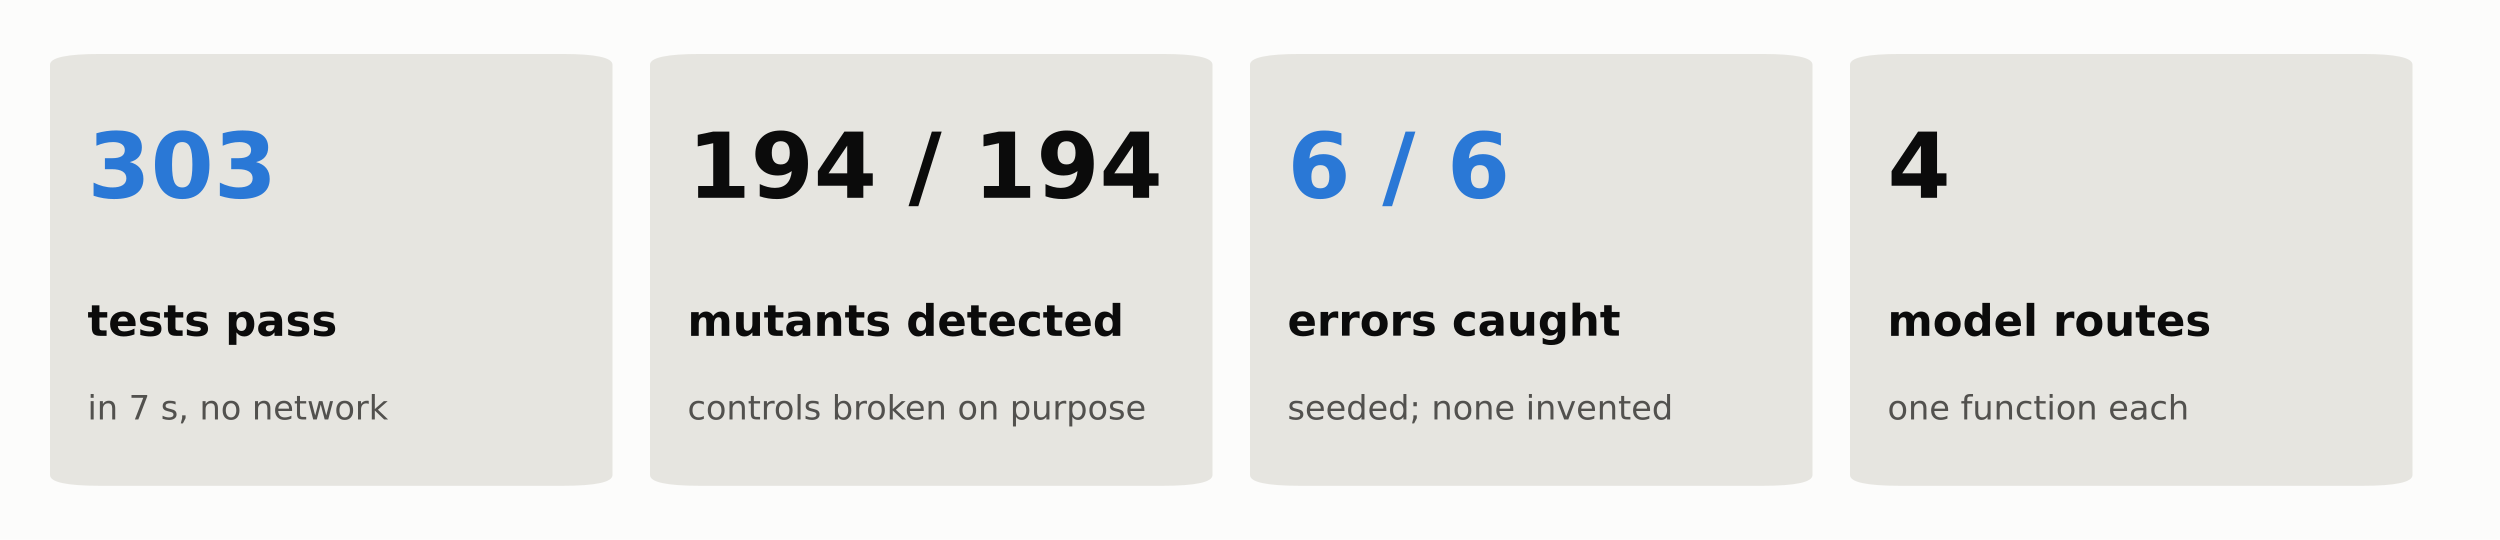
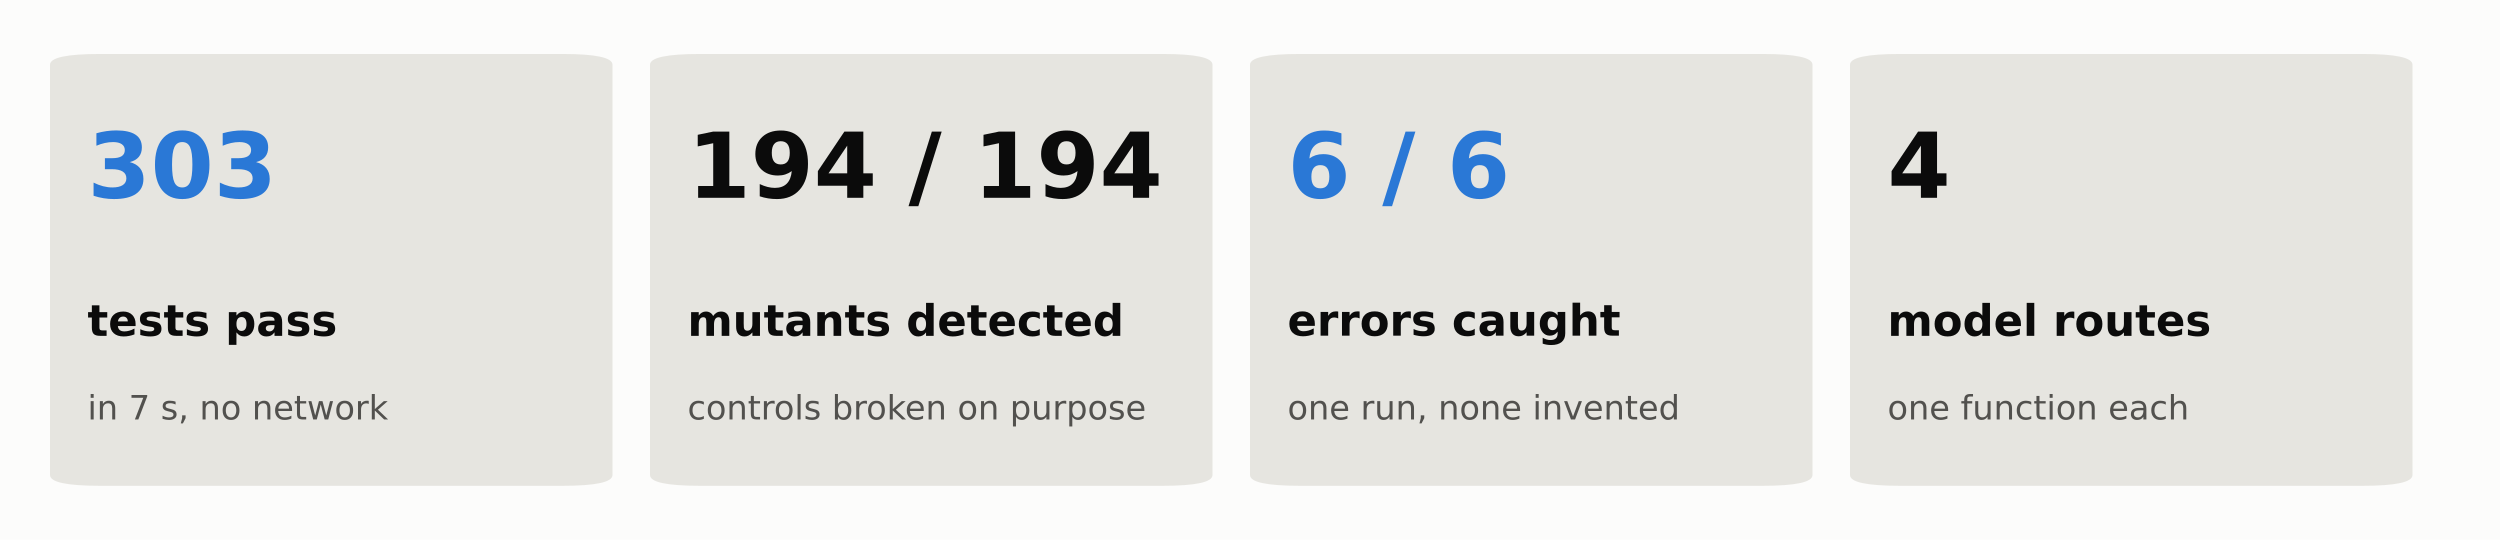
<svg xmlns="http://www.w3.org/2000/svg" xmlns:xlink="http://www.w3.org/1999/xlink" width="633.6pt" height="136.8pt" viewBox="0 0 633.6 136.8" version="1.1">
  <defs>
    <style type="text/css">*{stroke-linejoin: round; stroke-linecap: butt}</style>
  </defs>
  <g id="figure_1">
    <g id="patch_1">
      <path d="M 0 136.8  L 633.6 136.8  L 633.6 0  L 0 0  z " style="fill: #fcfcfb" />
    </g>
    <g id="patch_2">
      <path d="M 25.344 123.12  L 142.56 123.12  Q 155.232 123.12 155.232 120.384  L 155.232 16.416  Q 155.232 13.68 142.56 13.68  L 25.344 13.68  Q 12.672 13.68 12.672 16.416  L 12.672 120.384  Q 12.672 123.12 25.344 123.12  z " style="fill: #e6e5e0" />
    </g>
    <g id="patch_3">
      <path d="M 177.408 123.12  L 294.624 123.12  Q 307.296 123.12 307.296 120.384  L 307.296 16.416  Q 307.296 13.68 294.624 13.68  L 177.408 13.68  Q 164.736 13.68 164.736 16.416  L 164.736 120.384  Q 164.736 123.12 177.408 123.12  z " style="fill: #e6e5e0" />
    </g>
    <g id="patch_4">
      <path d="M 329.472 123.12  L 446.688 123.12  Q 459.36 123.12 459.36 120.384  L 459.36 16.416  Q 459.36 13.68 446.688 13.68  L 329.472 13.68  Q 316.8 13.68 316.8 16.416  L 316.8 120.384  Q 316.8 123.12 329.472 123.12  z " style="fill: #e6e5e0" />
    </g>
    <g id="patch_5">
      <path d="M 481.536 123.12  L 598.752 123.12  Q 611.424 123.12 611.424 120.384  L 611.424 16.416  Q 611.424 13.68 598.752 13.68  L 481.536 13.68  Q 468.864 13.68 468.864 16.416  L 468.864 120.384  Q 468.864 123.12 481.536 123.12  z " style="fill: #e6e5e0" />
    </g>
    <g id="text_1">
      <g style="fill: #2a78d6" transform="translate(22.176 50.12256) scale(0.23 -0.23)">
        <defs>
          <path id="DejaVuSans-Bold-33" d="M 2981 2516  Q 3453 2394 3698 2092  Q 3944 1791 3944 1325  Q 3944 631 3412 270  Q 2881 -91 1863 -91  Q 1503 -91 1142 -33  Q 781 25 428 141  L 428 1069  Q 766 900 1098 814  Q 1431 728 1753 728  Q 2231 728 2486 893  Q 2741 1059 2741 1369  Q 2741 1688 2480 1852  Q 2219 2016 1709 2016  L 1228 2016  L 1228 2791  L 1734 2791  Q 2188 2791 2409 2933  Q 2631 3075 2631 3366  Q 2631 3634 2415 3781  Q 2200 3928 1806 3928  Q 1516 3928 1219 3862  Q 922 3797 628 3669  L 628 4550  Q 984 4650 1334 4700  Q 1684 4750 2022 4750  Q 2931 4750 3382 4451  Q 3834 4153 3834 3553  Q 3834 3144 3618 2883  Q 3403 2622 2981 2516  z " transform="scale(0.015625)" />
          <path id="DejaVuSans-Bold-30" d="M 2944 2338  Q 2944 3213 2780 3570  Q 2616 3928 2228 3928  Q 1841 3928 1675 3570  Q 1509 3213 1509 2338  Q 1509 1453 1675 1090  Q 1841 728 2228 728  Q 2613 728 2778 1090  Q 2944 1453 2944 2338  z M 4147 2328  Q 4147 1169 3647 539  Q 3147 -91 2228 -91  Q 1306 -91 806 539  Q 306 1169 306 2328  Q 306 3491 806 4120  Q 1306 4750 2228 4750  Q 3147 4750 3647 4120  Q 4147 3491 4147 2328  z " transform="scale(0.015625)" />
        </defs>
        <use xlink:href="#DejaVuSans-Bold-33" />
        <use xlink:href="#DejaVuSans-Bold-30" x="69.58" />
        <use xlink:href="#DejaVuSans-Bold-33" x="139.16" />
      </g>
    </g>
    <g id="text_2">
      <g style="fill: #0b0b0b" transform="translate(22.176 85.11531) scale(0.11 -0.11)">
        <defs>
          <path id="DejaVuSans-Bold-74" d="M 1759 4494  L 1759 3500  L 2913 3500  L 2913 2700  L 1759 2700  L 1759 1216  Q 1759 972 1856 886  Q 1953 800 2241 800  L 2816 800  L 2816 0  L 1856 0  Q 1194 0 917 276  Q 641 553 641 1216  L 641 2700  L 84 2700  L 84 3500  L 641 3500  L 641 4494  L 1759 4494  z " transform="scale(0.015625)" />
          <path id="DejaVuSans-Bold-65" d="M 4031 1759  L 4031 1441  L 1416 1441  Q 1456 1047 1700 850  Q 1944 653 2381 653  Q 2734 653 3104 758  Q 3475 863 3866 1075  L 3866 213  Q 3469 63 3072 -14  Q 2675 -91 2278 -91  Q 1328 -91 801 392  Q 275 875 275 1747  Q 275 2603 792 3093  Q 1309 3584 2216 3584  Q 3041 3584 3536 3087  Q 4031 2591 4031 1759  z M 2881 2131  Q 2881 2450 2695 2645  Q 2509 2841 2209 2841  Q 1884 2841 1681 2658  Q 1478 2475 1428 2131  L 2881 2131  z " transform="scale(0.015625)" />
          <path id="DejaVuSans-Bold-73" d="M 3272 3391  L 3272 2541  Q 2913 2691 2578 2766  Q 2244 2841 1947 2841  Q 1628 2841 1473 2761  Q 1319 2681 1319 2516  Q 1319 2381 1436 2309  Q 1553 2238 1856 2203  L 2053 2175  Q 2913 2066 3209 1816  Q 3506 1566 3506 1031  Q 3506 472 3093 190  Q 2681 -91 1863 -91  Q 1516 -91 1145 -36  Q 775 19 384 128  L 384 978  Q 719 816 1070 734  Q 1422 653 1784 653  Q 2113 653 2278 743  Q 2444 834 2444 1013  Q 2444 1163 2330 1236  Q 2216 1309 1875 1350  L 1678 1375  Q 931 1469 631 1722  Q 331 1975 331 2491  Q 331 3047 712 3315  Q 1094 3584 1881 3584  Q 2191 3584 2531 3537  Q 2872 3491 3272 3391  z " transform="scale(0.015625)" />
          <path id="DejaVuSans-Bold-20" transform="scale(0.015625)" />
          <path id="DejaVuSans-Bold-70" d="M 1656 506  L 1656 -1331  L 538 -1331  L 538 3500  L 1656 3500  L 1656 2988  Q 1888 3294 2169 3439  Q 2450 3584 2816 3584  Q 3463 3584 3878 3070  Q 4294 2556 4294 1747  Q 4294 938 3878 423  Q 3463 -91 2816 -91  Q 2450 -91 2169 54  Q 1888 200 1656 506  z M 2400 2772  Q 2041 2772 1848 2508  Q 1656 2244 1656 1747  Q 1656 1250 1848 986  Q 2041 722 2400 722  Q 2759 722 2948 984  Q 3138 1247 3138 1747  Q 3138 2247 2948 2509  Q 2759 2772 2400 2772  z " transform="scale(0.015625)" />
          <path id="DejaVuSans-Bold-61" d="M 2106 1575  Q 1756 1575 1579 1456  Q 1403 1338 1403 1106  Q 1403 894 1545 773  Q 1688 653 1941 653  Q 2256 653 2472 879  Q 2688 1106 2688 1447  L 2688 1575  L 2106 1575  z M 3816 1997  L 3816 0  L 2688 0  L 2688 519  Q 2463 200 2181 54  Q 1900 -91 1497 -91  Q 953 -91 614 226  Q 275 544 275 1050  Q 275 1666 698 1953  Q 1122 2241 2028 2241  L 2688 2241  L 2688 2328  Q 2688 2594 2478 2717  Q 2269 2841 1825 2841  Q 1466 2841 1156 2769  Q 847 2697 581 2553  L 581 3406  Q 941 3494 1303 3539  Q 1666 3584 2028 3584  Q 2975 3584 3395 3211  Q 3816 2838 3816 1997  z " transform="scale(0.015625)" />
        </defs>
        <use xlink:href="#DejaVuSans-Bold-74" />
        <use xlink:href="#DejaVuSans-Bold-65" x="47.803" />
        <use xlink:href="#DejaVuSans-Bold-73" x="115.625" />
        <use xlink:href="#DejaVuSans-Bold-74" x="175.146" />
        <use xlink:href="#DejaVuSans-Bold-73" x="222.949" />
        <use xlink:href="#DejaVuSans-Bold-20" x="282.471" />
        <use xlink:href="#DejaVuSans-Bold-70" x="317.285" />
        <use xlink:href="#DejaVuSans-Bold-61" x="388.867" />
        <use xlink:href="#DejaVuSans-Bold-73" x="456.348" />
        <use xlink:href="#DejaVuSans-Bold-73" x="515.869" />
      </g>
    </g>
    <g id="text_3">
      <g style="fill: #52514e" transform="translate(22.176 106.3135) scale(0.085 -0.085)">
        <defs>
          <path id="DejaVuSans-69" d="M 603 3500  L 1178 3500  L 1178 0  L 603 0  L 603 3500  z M 603 4863  L 1178 4863  L 1178 4134  L 603 4134  L 603 4863  z " transform="scale(0.015625)" />
          <path id="DejaVuSans-6e" d="M 3513 2113  L 3513 0  L 2938 0  L 2938 2094  Q 2938 2591 2744 2837  Q 2550 3084 2163 3084  Q 1697 3084 1428 2787  Q 1159 2491 1159 1978  L 1159 0  L 581 0  L 581 3500  L 1159 3500  L 1159 2956  Q 1366 3272 1645 3428  Q 1925 3584 2291 3584  Q 2894 3584 3203 3211  Q 3513 2838 3513 2113  z " transform="scale(0.015625)" />
          <path id="DejaVuSans-20" transform="scale(0.015625)" />
          <path id="DejaVuSans-37" d="M 525 4666  L 3525 4666  L 3525 4397  L 1831 0  L 1172 0  L 2766 4134  L 525 4134  L 525 4666  z " transform="scale(0.015625)" />
          <path id="DejaVuSans-73" d="M 2834 3397  L 2834 2853  Q 2591 2978 2328 3040  Q 2066 3103 1784 3103  Q 1356 3103 1142 2972  Q 928 2841 928 2578  Q 928 2378 1081 2264  Q 1234 2150 1697 2047  L 1894 2003  Q 2506 1872 2764 1633  Q 3022 1394 3022 966  Q 3022 478 2636 193  Q 2250 -91 1575 -91  Q 1294 -91 989 -36  Q 684 19 347 128  L 347 722  Q 666 556 975 473  Q 1284 391 1588 391  Q 1994 391 2212 530  Q 2431 669 2431 922  Q 2431 1156 2273 1281  Q 2116 1406 1581 1522  L 1381 1569  Q 847 1681 609 1914  Q 372 2147 372 2553  Q 372 3047 722 3315  Q 1072 3584 1716 3584  Q 2034 3584 2315 3537  Q 2597 3491 2834 3397  z " transform="scale(0.015625)" />
          <path id="DejaVuSans-2c" d="M 750 794  L 1409 794  L 1409 256  L 897 -744  L 494 -744  L 750 256  L 750 794  z " transform="scale(0.015625)" />
          <path id="DejaVuSans-6f" d="M 1959 3097  Q 1497 3097 1228 2736  Q 959 2375 959 1747  Q 959 1119 1226 758  Q 1494 397 1959 397  Q 2419 397 2687 759  Q 2956 1122 2956 1747  Q 2956 2369 2687 2733  Q 2419 3097 1959 3097  z M 1959 3584  Q 2709 3584 3137 3096  Q 3566 2609 3566 1747  Q 3566 888 3137 398  Q 2709 -91 1959 -91  Q 1206 -91 779 398  Q 353 888 353 1747  Q 353 2609 779 3096  Q 1206 3584 1959 3584  z " transform="scale(0.015625)" />
          <path id="DejaVuSans-65" d="M 3597 1894  L 3597 1613  L 953 1613  Q 991 1019 1311 708  Q 1631 397 2203 397  Q 2534 397 2845 478  Q 3156 559 3463 722  L 3463 178  Q 3153 47 2828 -22  Q 2503 -91 2169 -91  Q 1331 -91 842 396  Q 353 884 353 1716  Q 353 2575 817 3079  Q 1281 3584 2069 3584  Q 2775 3584 3186 3129  Q 3597 2675 3597 1894  z M 3022 2063  Q 3016 2534 2758 2815  Q 2500 3097 2075 3097  Q 1594 3097 1305 2825  Q 1016 2553 972 2059  L 3022 2063  z " transform="scale(0.015625)" />
          <path id="DejaVuSans-74" d="M 1172 4494  L 1172 3500  L 2356 3500  L 2356 3053  L 1172 3053  L 1172 1153  Q 1172 725 1289 603  Q 1406 481 1766 481  L 2356 481  L 2356 0  L 1766 0  Q 1100 0 847 248  Q 594 497 594 1153  L 594 3053  L 172 3053  L 172 3500  L 594 3500  L 594 4494  L 1172 4494  z " transform="scale(0.015625)" />
          <path id="DejaVuSans-77" d="M 269 3500  L 844 3500  L 1563 769  L 2278 3500  L 2956 3500  L 3675 769  L 4391 3500  L 4966 3500  L 4050 0  L 3372 0  L 2619 2869  L 1863 0  L 1184 0  L 269 3500  z " transform="scale(0.015625)" />
          <path id="DejaVuSans-72" d="M 2631 2963  Q 2534 3019 2420 3045  Q 2306 3072 2169 3072  Q 1681 3072 1420 2755  Q 1159 2438 1159 1844  L 1159 0  L 581 0  L 581 3500  L 1159 3500  L 1159 2956  Q 1341 3275 1631 3429  Q 1922 3584 2338 3584  Q 2397 3584 2469 3576  Q 2541 3569 2628 3553  L 2631 2963  z " transform="scale(0.015625)" />
          <path id="DejaVuSans-6b" d="M 581 4863  L 1159 4863  L 1159 1991  L 2875 3500  L 3609 3500  L 1753 1863  L 3688 0  L 2938 0  L 1159 1709  L 1159 0  L 581 0  L 581 4863  z " transform="scale(0.015625)" />
        </defs>
        <use xlink:href="#DejaVuSans-69" />
        <use xlink:href="#DejaVuSans-6e" x="27.783" />
        <use xlink:href="#DejaVuSans-20" x="91.162" />
        <use xlink:href="#DejaVuSans-37" x="122.949" />
        <use xlink:href="#DejaVuSans-20" x="186.572" />
        <use xlink:href="#DejaVuSans-73" x="218.359" />
        <use xlink:href="#DejaVuSans-2c" x="270.459" />
        <use xlink:href="#DejaVuSans-20" x="302.246" />
        <use xlink:href="#DejaVuSans-6e" x="334.033" />
        <use xlink:href="#DejaVuSans-6f" x="397.412" />
        <use xlink:href="#DejaVuSans-20" x="458.594" />
        <use xlink:href="#DejaVuSans-6e" x="490.381" />
        <use xlink:href="#DejaVuSans-65" x="553.76" />
        <use xlink:href="#DejaVuSans-74" x="615.283" />
        <use xlink:href="#DejaVuSans-77" x="654.492" />
        <use xlink:href="#DejaVuSans-6f" x="736.279" />
        <use xlink:href="#DejaVuSans-72" x="797.461" />
        <use xlink:href="#DejaVuSans-6b" x="838.574" />
      </g>
    </g>
    <g id="text_4">
      <g style="fill: #0b0b0b" transform="translate(174.24 50.12256) scale(0.23 -0.23)">
        <defs>
          <path id="DejaVuSans-Bold-31" d="M 750 831  L 1813 831  L 1813 3847  L 722 3622  L 722 4441  L 1806 4666  L 2950 4666  L 2950 831  L 4013 831  L 4013 0  L 750 0  L 750 831  z " transform="scale(0.015625)" />
          <path id="DejaVuSans-Bold-39" d="M 641 103  L 641 966  Q 928 831 1190 764  Q 1453 697 1709 697  Q 2247 697 2547 995  Q 2847 1294 2900 1881  Q 2688 1725 2447 1647  Q 2206 1569 1925 1569  Q 1209 1569 770 1986  Q 331 2403 331 3084  Q 331 3838 820 4291  Q 1309 4744 2131 4744  Q 3044 4744 3544 4128  Q 4044 3513 4044 2388  Q 4044 1231 3459 570  Q 2875 -91 1856 -91  Q 1528 -91 1228 -42  Q 928 6 641 103  z M 2125 2350  Q 2441 2350 2600 2554  Q 2759 2759 2759 3169  Q 2759 3575 2600 3781  Q 2441 3988 2125 3988  Q 1809 3988 1650 3781  Q 1491 3575 1491 3169  Q 1491 2759 1650 2554  Q 1809 2350 2125 2350  z " transform="scale(0.015625)" />
          <path id="DejaVuSans-Bold-34" d="M 2356 3675  L 1038 1722  L 2356 1722  L 2356 3675  z M 2156 4666  L 3494 4666  L 3494 1722  L 4159 1722  L 4159 850  L 3494 850  L 3494 0  L 2356 0  L 2356 850  L 288 850  L 288 1881  L 2156 4666  z " transform="scale(0.015625)" />
          <path id="DejaVuSans-Bold-2f" d="M 1644 4666  L 2338 4666  L 691 -594  L 0 -594  L 1644 4666  z " transform="scale(0.015625)" />
        </defs>
        <use xlink:href="#DejaVuSans-Bold-31" />
        <use xlink:href="#DejaVuSans-Bold-39" x="69.58" />
        <use xlink:href="#DejaVuSans-Bold-34" x="139.16" />
        <use xlink:href="#DejaVuSans-Bold-20" x="208.74" />
        <use xlink:href="#DejaVuSans-Bold-2f" x="243.555" />
        <use xlink:href="#DejaVuSans-Bold-20" x="280.078" />
        <use xlink:href="#DejaVuSans-Bold-31" x="314.893" />
        <use xlink:href="#DejaVuSans-Bold-39" x="384.473" />
        <use xlink:href="#DejaVuSans-Bold-34" x="454.053" />
      </g>
    </g>
    <g id="text_5">
      <g style="fill: #0b0b0b" transform="translate(174.24 85.11531) scale(0.11 -0.11)">
        <defs>
          <path id="DejaVuSans-Bold-6d" d="M 3781 2919  Q 3994 3244 4286 3414  Q 4578 3584 4928 3584  Q 5531 3584 5847 3212  Q 6163 2841 6163 2131  L 6163 0  L 5038 0  L 5038 1825  Q 5041 1866 5042 1909  Q 5044 1953 5044 2034  Q 5044 2406 4934 2573  Q 4825 2741 4581 2741  Q 4263 2741 4089 2478  Q 3916 2216 3909 1719  L 3909 0  L 2784 0  L 2784 1825  Q 2784 2406 2684 2573  Q 2584 2741 2328 2741  Q 2006 2741 1831 2477  Q 1656 2213 1656 1722  L 1656 0  L 531 0  L 531 3500  L 1656 3500  L 1656 2988  Q 1863 3284 2130 3434  Q 2397 3584 2719 3584  Q 3081 3584 3359 3409  Q 3638 3234 3781 2919  z " transform="scale(0.015625)" />
          <path id="DejaVuSans-Bold-75" d="M 500 1363  L 500 3500  L 1625 3500  L 1625 3150  Q 1625 2866 1622 2436  Q 1619 2006 1619 1863  Q 1619 1441 1641 1255  Q 1663 1069 1716 984  Q 1784 875 1895 815  Q 2006 756 2150 756  Q 2500 756 2700 1025  Q 2900 1294 2900 1772  L 2900 3500  L 4019 3500  L 4019 0  L 2900 0  L 2900 506  Q 2647 200 2364 54  Q 2081 -91 1741 -91  Q 1134 -91 817 281  Q 500 653 500 1363  z " transform="scale(0.015625)" />
          <path id="DejaVuSans-Bold-6e" d="M 4056 2131  L 4056 0  L 2931 0  L 2931 347  L 2931 1631  Q 2931 2084 2911 2256  Q 2891 2428 2841 2509  Q 2775 2619 2662 2680  Q 2550 2741 2406 2741  Q 2056 2741 1856 2470  Q 1656 2200 1656 1722  L 1656 0  L 538 0  L 538 3500  L 1656 3500  L 1656 2988  Q 1909 3294 2193 3439  Q 2478 3584 2822 3584  Q 3428 3584 3742 3212  Q 4056 2841 4056 2131  z " transform="scale(0.015625)" />
          <path id="DejaVuSans-Bold-64" d="M 2919 2988  L 2919 4863  L 4044 4863  L 4044 0  L 2919 0  L 2919 506  Q 2688 197 2409 53  Q 2131 -91 1766 -91  Q 1119 -91 703 423  Q 288 938 288 1747  Q 288 2556 703 3070  Q 1119 3584 1766 3584  Q 2128 3584 2408 3439  Q 2688 3294 2919 2988  z M 2181 722  Q 2541 722 2730 984  Q 2919 1247 2919 1747  Q 2919 2247 2730 2509  Q 2541 2772 2181 2772  Q 1825 2772 1636 2509  Q 1447 2247 1447 1747  Q 1447 1247 1636 984  Q 1825 722 2181 722  z " transform="scale(0.015625)" />
          <path id="DejaVuSans-Bold-63" d="M 3366 3391  L 3366 2478  Q 3138 2634 2908 2709  Q 2678 2784 2431 2784  Q 1963 2784 1702 2511  Q 1441 2238 1441 1747  Q 1441 1256 1702 982  Q 1963 709 2431 709  Q 2694 709 2930 787  Q 3166 866 3366 1019  L 3366 103  Q 3103 6 2833 -42  Q 2563 -91 2291 -91  Q 1344 -91 809 395  Q 275 881 275 1747  Q 275 2613 809 3098  Q 1344 3584 2291 3584  Q 2566 3584 2833 3536  Q 3100 3488 3366 3391  z " transform="scale(0.015625)" />
        </defs>
        <use xlink:href="#DejaVuSans-Bold-6d" />
        <use xlink:href="#DejaVuSans-Bold-75" x="104.199" />
        <use xlink:href="#DejaVuSans-Bold-74" x="175.391" />
        <use xlink:href="#DejaVuSans-Bold-61" x="223.193" />
        <use xlink:href="#DejaVuSans-Bold-6e" x="290.674" />
        <use xlink:href="#DejaVuSans-Bold-74" x="361.865" />
        <use xlink:href="#DejaVuSans-Bold-73" x="409.668" />
        <use xlink:href="#DejaVuSans-Bold-20" x="469.189" />
        <use xlink:href="#DejaVuSans-Bold-64" x="504.004" />
        <use xlink:href="#DejaVuSans-Bold-65" x="575.586" />
        <use xlink:href="#DejaVuSans-Bold-74" x="643.408" />
        <use xlink:href="#DejaVuSans-Bold-65" x="691.211" />
        <use xlink:href="#DejaVuSans-Bold-63" x="759.033" />
        <use xlink:href="#DejaVuSans-Bold-74" x="818.311" />
        <use xlink:href="#DejaVuSans-Bold-65" x="866.113" />
        <use xlink:href="#DejaVuSans-Bold-64" x="933.936" />
      </g>
    </g>
    <g id="text_6">
      <g style="fill: #52514e" transform="translate(174.24 106.3135) scale(0.085 -0.085)">
        <defs>
          <path id="DejaVuSans-63" d="M 3122 3366  L 3122 2828  Q 2878 2963 2633 3030  Q 2388 3097 2138 3097  Q 1578 3097 1268 2742  Q 959 2388 959 1747  Q 959 1106 1268 751  Q 1578 397 2138 397  Q 2388 397 2633 464  Q 2878 531 3122 666  L 3122 134  Q 2881 22 2623 -34  Q 2366 -91 2075 -91  Q 1284 -91 818 406  Q 353 903 353 1747  Q 353 2603 823 3093  Q 1294 3584 2113 3584  Q 2378 3584 2631 3529  Q 2884 3475 3122 3366  z " transform="scale(0.015625)" />
          <path id="DejaVuSans-6c" d="M 603 4863  L 1178 4863  L 1178 0  L 603 0  L 603 4863  z " transform="scale(0.015625)" />
          <path id="DejaVuSans-62" d="M 3116 1747  Q 3116 2381 2855 2742  Q 2594 3103 2138 3103  Q 1681 3103 1420 2742  Q 1159 2381 1159 1747  Q 1159 1113 1420 752  Q 1681 391 2138 391  Q 2594 391 2855 752  Q 3116 1113 3116 1747  z M 1159 2969  Q 1341 3281 1617 3432  Q 1894 3584 2278 3584  Q 2916 3584 3314 3078  Q 3713 2572 3713 1747  Q 3713 922 3314 415  Q 2916 -91 2278 -91  Q 1894 -91 1617 61  Q 1341 213 1159 525  L 1159 0  L 581 0  L 581 4863  L 1159 4863  L 1159 2969  z " transform="scale(0.015625)" />
          <path id="DejaVuSans-70" d="M 1159 525  L 1159 -1331  L 581 -1331  L 581 3500  L 1159 3500  L 1159 2969  Q 1341 3281 1617 3432  Q 1894 3584 2278 3584  Q 2916 3584 3314 3078  Q 3713 2572 3713 1747  Q 3713 922 3314 415  Q 2916 -91 2278 -91  Q 1894 -91 1617 61  Q 1341 213 1159 525  z M 3116 1747  Q 3116 2381 2855 2742  Q 2594 3103 2138 3103  Q 1681 3103 1420 2742  Q 1159 2381 1159 1747  Q 1159 1113 1420 752  Q 1681 391 2138 391  Q 2594 391 2855 752  Q 3116 1113 3116 1747  z " transform="scale(0.015625)" />
          <path id="DejaVuSans-75" d="M 544 1381  L 544 3500  L 1119 3500  L 1119 1403  Q 1119 906 1312 657  Q 1506 409 1894 409  Q 2359 409 2629 706  Q 2900 1003 2900 1516  L 2900 3500  L 3475 3500  L 3475 0  L 2900 0  L 2900 538  Q 2691 219 2414 64  Q 2138 -91 1772 -91  Q 1169 -91 856 284  Q 544 659 544 1381  z M 1991 3584  L 1991 3584  z " transform="scale(0.015625)" />
        </defs>
        <use xlink:href="#DejaVuSans-63" />
        <use xlink:href="#DejaVuSans-6f" x="54.98" />
        <use xlink:href="#DejaVuSans-6e" x="116.162" />
        <use xlink:href="#DejaVuSans-74" x="179.541" />
        <use xlink:href="#DejaVuSans-72" x="218.75" />
        <use xlink:href="#DejaVuSans-6f" x="257.613" />
        <use xlink:href="#DejaVuSans-6c" x="318.795" />
        <use xlink:href="#DejaVuSans-73" x="346.578" />
        <use xlink:href="#DejaVuSans-20" x="398.678" />
        <use xlink:href="#DejaVuSans-62" x="430.465" />
        <use xlink:href="#DejaVuSans-72" x="493.941" />
        <use xlink:href="#DejaVuSans-6f" x="532.805" />
        <use xlink:href="#DejaVuSans-6b" x="593.986" />
        <use xlink:href="#DejaVuSans-65" x="648.271" />
        <use xlink:href="#DejaVuSans-6e" x="709.795" />
        <use xlink:href="#DejaVuSans-20" x="773.174" />
        <use xlink:href="#DejaVuSans-6f" x="804.961" />
        <use xlink:href="#DejaVuSans-6e" x="866.143" />
        <use xlink:href="#DejaVuSans-20" x="929.521" />
        <use xlink:href="#DejaVuSans-70" x="961.309" />
        <use xlink:href="#DejaVuSans-75" x="1024.785" />
        <use xlink:href="#DejaVuSans-72" x="1088.164" />
        <use xlink:href="#DejaVuSans-70" x="1129.277" />
        <use xlink:href="#DejaVuSans-6f" x="1192.754" />
        <use xlink:href="#DejaVuSans-73" x="1253.936" />
        <use xlink:href="#DejaVuSans-65" x="1306.035" />
      </g>
    </g>
    <g id="text_7">
      <g style="fill: #2a78d6" transform="translate(326.304 50.12256) scale(0.23 -0.23)">
        <defs>
          <path id="DejaVuSans-Bold-36" d="M 2316 2303  Q 2000 2303 1842 2098  Q 1684 1894 1684 1484  Q 1684 1075 1842 870  Q 2000 666 2316 666  Q 2634 666 2792 870  Q 2950 1075 2950 1484  Q 2950 1894 2792 2098  Q 2634 2303 2316 2303  z M 3803 4544  L 3803 3681  Q 3506 3822 3243 3889  Q 2981 3956 2731 3956  Q 2194 3956 1894 3657  Q 1594 3359 1544 2772  Q 1750 2925 1990 3001  Q 2231 3078 2516 3078  Q 3231 3078 3670 2659  Q 4109 2241 4109 1563  Q 4109 813 3618 361  Q 3128 -91 2303 -91  Q 1394 -91 895 523  Q 397 1138 397 2266  Q 397 3422 980 4083  Q 1563 4744 2578 4744  Q 2900 4744 3203 4694  Q 3506 4644 3803 4544  z " transform="scale(0.015625)" />
        </defs>
        <use xlink:href="#DejaVuSans-Bold-36" />
        <use xlink:href="#DejaVuSans-Bold-20" x="69.58" />
        <use xlink:href="#DejaVuSans-Bold-2f" x="104.395" />
        <use xlink:href="#DejaVuSans-Bold-20" x="140.918" />
        <use xlink:href="#DejaVuSans-Bold-36" x="175.732" />
      </g>
    </g>
    <g id="text_8">
      <g style="fill: #0b0b0b" transform="translate(326.304 85.07234) scale(0.11 -0.11)">
        <defs>
          <path id="DejaVuSans-Bold-72" d="M 3138 2547  Q 2991 2616 2845 2648  Q 2700 2681 2553 2681  Q 2122 2681 1889 2404  Q 1656 2128 1656 1613  L 1656 0  L 538 0  L 538 3500  L 1656 3500  L 1656 2925  Q 1872 3269 2151 3426  Q 2431 3584 2822 3584  Q 2878 3584 2943 3579  Q 3009 3575 3134 3559  L 3138 2547  z " transform="scale(0.015625)" />
          <path id="DejaVuSans-Bold-6f" d="M 2203 2784  Q 1831 2784 1636 2517  Q 1441 2250 1441 1747  Q 1441 1244 1636 976  Q 1831 709 2203 709  Q 2569 709 2762 976  Q 2956 1244 2956 1747  Q 2956 2250 2762 2517  Q 2569 2784 2203 2784  z M 2203 3584  Q 3106 3584 3614 3096  Q 4122 2609 4122 1747  Q 4122 884 3614 396  Q 3106 -91 2203 -91  Q 1297 -91 786 396  Q 275 884 275 1747  Q 275 2609 786 3096  Q 1297 3584 2203 3584  z " transform="scale(0.015625)" />
          <path id="DejaVuSans-Bold-67" d="M 2919 594  Q 2688 288 2409 144  Q 2131 0 1766 0  Q 1125 0 706 504  Q 288 1009 288 1791  Q 288 2575 706 3076  Q 1125 3578 1766 3578  Q 2131 3578 2409 3434  Q 2688 3291 2919 2981  L 2919 3500  L 4044 3500  L 4044 353  Q 4044 -491 3511 -936  Q 2978 -1381 1966 -1381  Q 1638 -1381 1331 -1331  Q 1025 -1281 716 -1178  L 716 -306  Q 1009 -475 1290 -558  Q 1572 -641 1856 -641  Q 2406 -641 2662 -400  Q 2919 -159 2919 353  L 2919 594  z M 2181 2772  Q 1834 2772 1640 2515  Q 1447 2259 1447 1791  Q 1447 1309 1634 1061  Q 1822 813 2181 813  Q 2531 813 2725 1069  Q 2919 1325 2919 1791  Q 2919 2259 2725 2515  Q 2531 2772 2181 2772  z " transform="scale(0.015625)" />
          <path id="DejaVuSans-Bold-68" d="M 4056 2131  L 4056 0  L 2931 0  L 2931 347  L 2931 1625  Q 2931 2084 2911 2256  Q 2891 2428 2841 2509  Q 2775 2619 2662 2680  Q 2550 2741 2406 2741  Q 2056 2741 1856 2470  Q 1656 2200 1656 1722  L 1656 0  L 538 0  L 538 4863  L 1656 4863  L 1656 2988  Q 1909 3294 2193 3439  Q 2478 3584 2822 3584  Q 3428 3584 3742 3212  Q 4056 2841 4056 2131  z " transform="scale(0.015625)" />
        </defs>
        <use xlink:href="#DejaVuSans-Bold-65" />
        <use xlink:href="#DejaVuSans-Bold-72" x="67.822" />
        <use xlink:href="#DejaVuSans-Bold-72" x="117.139" />
        <use xlink:href="#DejaVuSans-Bold-6f" x="166.455" />
        <use xlink:href="#DejaVuSans-Bold-72" x="235.156" />
        <use xlink:href="#DejaVuSans-Bold-73" x="284.473" />
        <use xlink:href="#DejaVuSans-Bold-20" x="343.994" />
        <use xlink:href="#DejaVuSans-Bold-63" x="378.809" />
        <use xlink:href="#DejaVuSans-Bold-61" x="438.086" />
        <use xlink:href="#DejaVuSans-Bold-75" x="505.566" />
        <use xlink:href="#DejaVuSans-Bold-67" x="576.758" />
        <use xlink:href="#DejaVuSans-Bold-68" x="648.34" />
        <use xlink:href="#DejaVuSans-Bold-74" x="719.531" />
      </g>
    </g>
    <g id="text_9">
      <g style="fill: #52514e" transform="translate(326.304 106.3135) scale(0.085 -0.085)">
        <defs>
+           <path id="DejaVuSans-76" d="M 191 3500  L 800 3500  L 1894 563  L 2988 3500  L 3597 3500  L 2284 0  L 1503 0  L 191 3500  z " transform="scale(0.015625)" />
          <path id="DejaVuSans-64" d="M 2906 2969  L 2906 4863  L 3481 4863  L 3481 0  L 2906 0  L 2906 525  Q 2725 213 2448 61  Q 2172 -91 1784 -91  Q 1150 -91 751 415  Q 353 922 353 1747  Q 353 2572 751 3078  Q 1150 3584 1784 3584  Q 2172 3584 2448 3432  Q 2725 3281 2906 2969  z M 947 1747  Q 947 1113 1208 752  Q 1469 391 1925 391  Q 2381 391 2643 752  Q 2906 1113 2906 1747  Q 2906 2381 2643 2742  Q 2381 3103 1925 3103  Q 1469 3103 1208 2742  Q 947 2381 947 1747  z " transform="scale(0.015625)" />
-           <path id="DejaVuSans-3b" d="M 750 3309  L 1409 3309  L 1409 2516  L 750 2516  L 750 3309  z M 750 794  L 1409 794  L 1409 256  L 897 -744  L 494 -744  L 750 256  L 750 794  z " transform="scale(0.015625)" />
-           <path id="DejaVuSans-76" d="M 191 3500  L 800 3500  L 1894 563  L 2988 3500  L 3597 3500  L 2284 0  L 1503 0  L 191 3500  z " transform="scale(0.015625)" />
-         </defs>
-         <use xlink:href="#DejaVuSans-73" />
-         <use xlink:href="#DejaVuSans-65" x="52.1" />
-         <use xlink:href="#DejaVuSans-65" x="113.623" />
-         <use xlink:href="#DejaVuSans-64" x="175.146" />
-         <use xlink:href="#DejaVuSans-65" x="238.623" />
-         <use xlink:href="#DejaVuSans-64" x="300.146" />
-         <use xlink:href="#DejaVuSans-3b" x="363.623" />
-         <use xlink:href="#DejaVuSans-20" x="397.314" />
-         <use xlink:href="#DejaVuSans-6e" x="429.102" />
-         <use xlink:href="#DejaVuSans-6f" x="492.48" />
-         <use xlink:href="#DejaVuSans-6e" x="553.662" />
-         <use xlink:href="#DejaVuSans-65" x="617.041" />
-         <use xlink:href="#DejaVuSans-20" x="678.564" />
-         <use xlink:href="#DejaVuSans-69" x="710.352" />
-         <use xlink:href="#DejaVuSans-6e" x="738.135" />
-         <use xlink:href="#DejaVuSans-76" x="801.514" />
-         <use xlink:href="#DejaVuSans-65" x="860.693" />
-         <use xlink:href="#DejaVuSans-6e" x="922.217" />
-         <use xlink:href="#DejaVuSans-74" x="985.596" />
-         <use xlink:href="#DejaVuSans-65" x="1024.805" />
-         <use xlink:href="#DejaVuSans-64" x="1086.328" />
+         </defs>
+         <use xlink:href="#DejaVuSans-6f" />
+         <use xlink:href="#DejaVuSans-6e" x="61.182" />
+         <use xlink:href="#DejaVuSans-65" x="124.561" />
+         <use xlink:href="#DejaVuSans-20" x="186.084" />
+         <use xlink:href="#DejaVuSans-72" x="217.871" />
+         <use xlink:href="#DejaVuSans-75" x="258.984" />
+         <use xlink:href="#DejaVuSans-6e" x="322.363" />
+         <use xlink:href="#DejaVuSans-2c" x="385.742" />
+         <use xlink:href="#DejaVuSans-20" x="417.529" />
+         <use xlink:href="#DejaVuSans-6e" x="449.316" />
+         <use xlink:href="#DejaVuSans-6f" x="512.695" />
+         <use xlink:href="#DejaVuSans-6e" x="573.877" />
+         <use xlink:href="#DejaVuSans-65" x="637.256" />
+         <use xlink:href="#DejaVuSans-20" x="698.779" />
+         <use xlink:href="#DejaVuSans-69" x="730.566" />
+         <use xlink:href="#DejaVuSans-6e" x="758.35" />
+         <use xlink:href="#DejaVuSans-76" x="821.729" />
+         <use xlink:href="#DejaVuSans-65" x="880.908" />
+         <use xlink:href="#DejaVuSans-6e" x="942.432" />
+         <use xlink:href="#DejaVuSans-74" x="1005.811" />
+         <use xlink:href="#DejaVuSans-65" x="1045.02" />
+         <use xlink:href="#DejaVuSans-64" x="1106.543" />
      </g>
    </g>
    <g id="text_10">
      <g style="fill: #0b0b0b" transform="translate(478.368 50.12256) scale(0.23 -0.23)">
        <use xlink:href="#DejaVuSans-Bold-34" />
      </g>
    </g>
    <g id="text_11">
      <g style="fill: #0b0b0b" transform="translate(478.368 85.11531) scale(0.11 -0.11)">
        <defs>
          <path id="DejaVuSans-Bold-6c" d="M 538 4863  L 1656 4863  L 1656 0  L 538 0  L 538 4863  z " transform="scale(0.015625)" />
        </defs>
        <use xlink:href="#DejaVuSans-Bold-6d" />
        <use xlink:href="#DejaVuSans-Bold-6f" x="104.199" />
        <use xlink:href="#DejaVuSans-Bold-64" x="172.9" />
        <use xlink:href="#DejaVuSans-Bold-65" x="244.482" />
        <use xlink:href="#DejaVuSans-Bold-6c" x="312.305" />
        <use xlink:href="#DejaVuSans-Bold-20" x="346.582" />
        <use xlink:href="#DejaVuSans-Bold-72" x="381.396" />
        <use xlink:href="#DejaVuSans-Bold-6f" x="430.713" />
        <use xlink:href="#DejaVuSans-Bold-75" x="499.414" />
        <use xlink:href="#DejaVuSans-Bold-74" x="570.605" />
        <use xlink:href="#DejaVuSans-Bold-65" x="618.408" />
        <use xlink:href="#DejaVuSans-Bold-73" x="686.23" />
      </g>
    </g>
    <g id="text_12">
      <g style="fill: #52514e" transform="translate(478.368 106.3135) scale(0.085 -0.085)">
        <defs>
          <path id="DejaVuSans-66" d="M 2375 4863  L 2375 4384  L 1825 4384  Q 1516 4384 1395 4259  Q 1275 4134 1275 3809  L 1275 3500  L 2222 3500  L 2222 3053  L 1275 3053  L 1275 0  L 697 0  L 697 3053  L 147 3053  L 147 3500  L 697 3500  L 697 3744  Q 697 4328 969 4595  Q 1241 4863 1831 4863  L 2375 4863  z " transform="scale(0.015625)" />
          <path id="DejaVuSans-61" d="M 2194 1759  Q 1497 1759 1228 1600  Q 959 1441 959 1056  Q 959 750 1161 570  Q 1363 391 1709 391  Q 2188 391 2477 730  Q 2766 1069 2766 1631  L 2766 1759  L 2194 1759  z M 3341 1997  L 3341 0  L 2766 0  L 2766 531  Q 2569 213 2275 61  Q 1981 -91 1556 -91  Q 1019 -91 701 211  Q 384 513 384 1019  Q 384 1609 779 1909  Q 1175 2209 1959 2209  L 2766 2209  L 2766 2266  Q 2766 2663 2505 2880  Q 2244 3097 1772 3097  Q 1472 3097 1187 3025  Q 903 2953 641 2809  L 641 3341  Q 956 3463 1253 3523  Q 1550 3584 1831 3584  Q 2591 3584 2966 3190  Q 3341 2797 3341 1997  z " transform="scale(0.015625)" />
          <path id="DejaVuSans-68" d="M 3513 2113  L 3513 0  L 2938 0  L 2938 2094  Q 2938 2591 2744 2837  Q 2550 3084 2163 3084  Q 1697 3084 1428 2787  Q 1159 2491 1159 1978  L 1159 0  L 581 0  L 581 4863  L 1159 4863  L 1159 2956  Q 1366 3272 1645 3428  Q 1925 3584 2291 3584  Q 2894 3584 3203 3211  Q 3513 2838 3513 2113  z " transform="scale(0.015625)" />
        </defs>
        <use xlink:href="#DejaVuSans-6f" />
        <use xlink:href="#DejaVuSans-6e" x="61.182" />
        <use xlink:href="#DejaVuSans-65" x="124.561" />
        <use xlink:href="#DejaVuSans-20" x="186.084" />
        <use xlink:href="#DejaVuSans-66" x="217.871" />
        <use xlink:href="#DejaVuSans-75" x="253.076" />
        <use xlink:href="#DejaVuSans-6e" x="316.455" />
        <use xlink:href="#DejaVuSans-63" x="379.834" />
        <use xlink:href="#DejaVuSans-74" x="434.814" />
        <use xlink:href="#DejaVuSans-69" x="474.023" />
        <use xlink:href="#DejaVuSans-6f" x="501.807" />
        <use xlink:href="#DejaVuSans-6e" x="562.988" />
        <use xlink:href="#DejaVuSans-20" x="626.367" />
        <use xlink:href="#DejaVuSans-65" x="658.154" />
        <use xlink:href="#DejaVuSans-61" x="719.678" />
        <use xlink:href="#DejaVuSans-63" x="780.957" />
        <use xlink:href="#DejaVuSans-68" x="835.938" />
      </g>
    </g>
  </g>
</svg>
